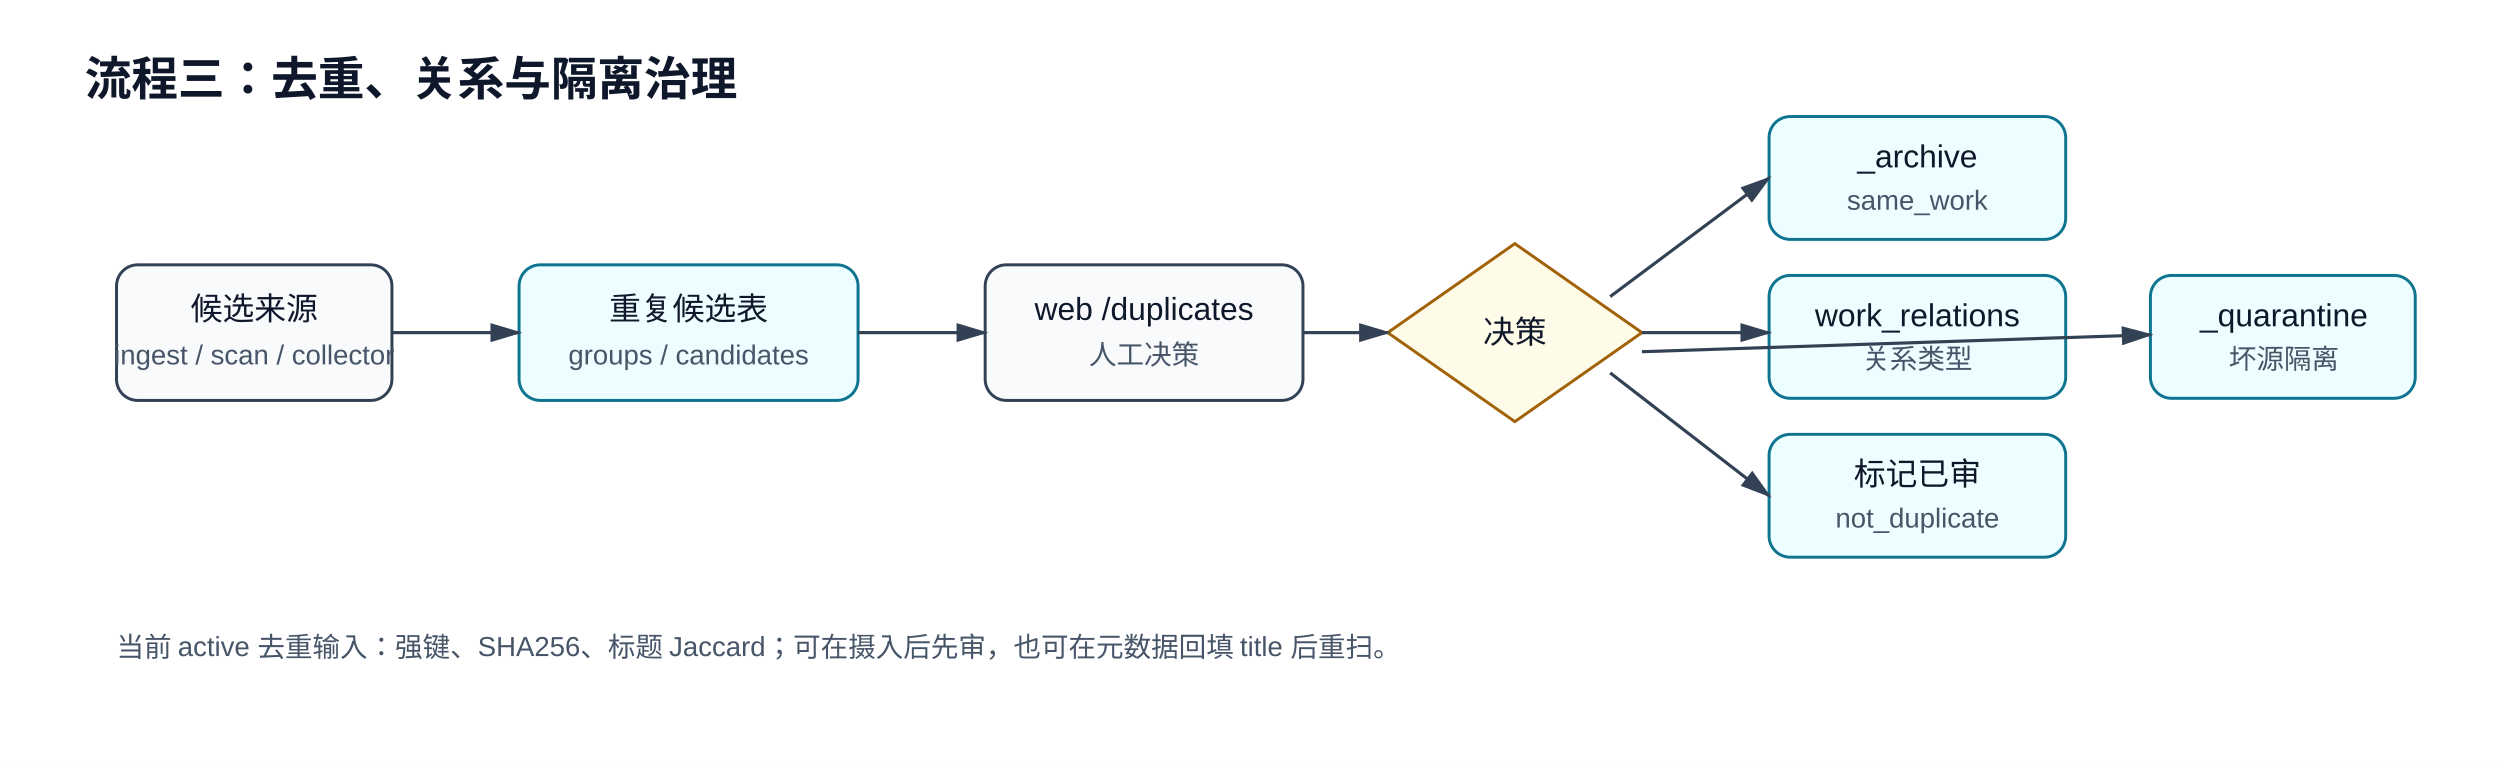
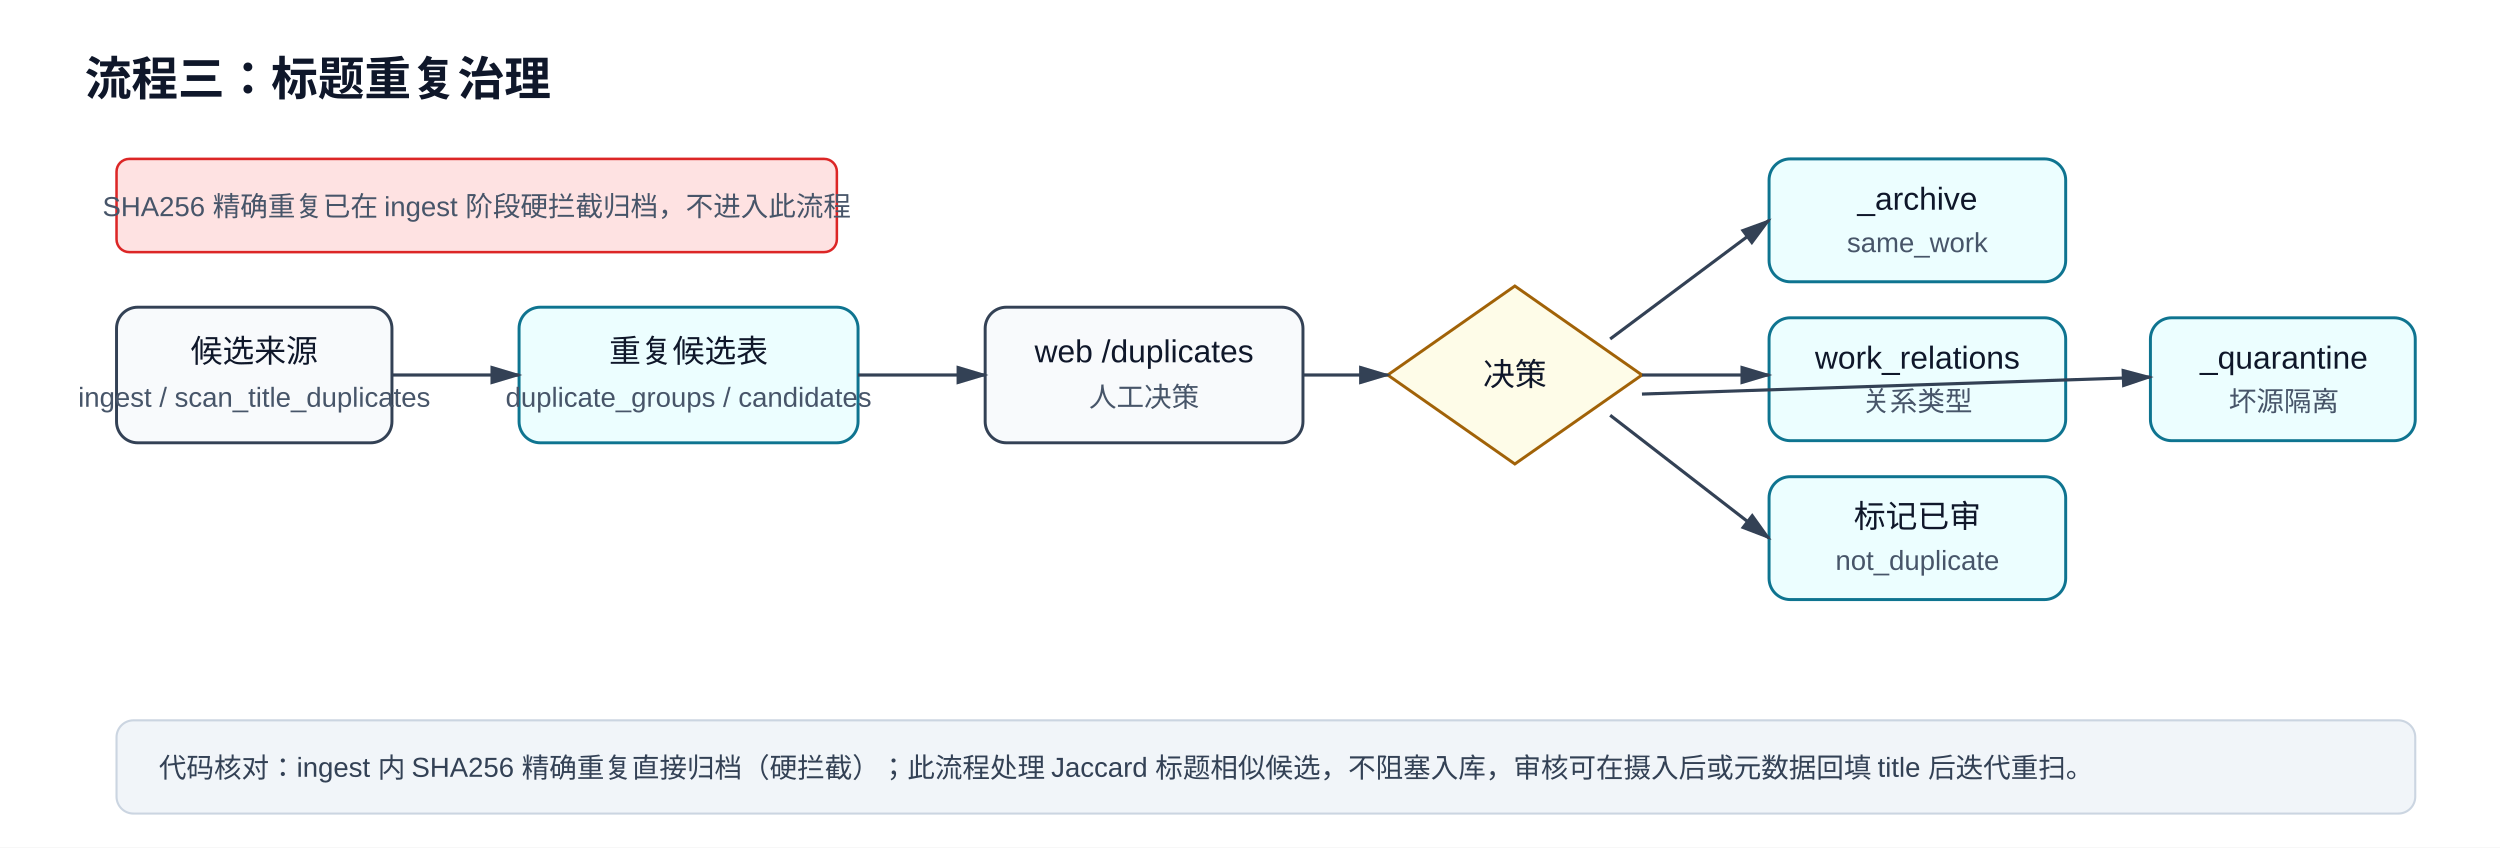
- <svg xmlns="http://www.w3.org/2000/svg" width="1180" height="360" viewBox="0 0 1180 360" role="img" aria-labelledby="title">
+ <svg xmlns="http://www.w3.org/2000/svg" width="1180" height="400" viewBox="0 0 1180 400" role="img" aria-labelledby="title">
  <defs>
    <marker id="arrow" markerWidth="10" markerHeight="10" refX="9" refY="3" orient="auto">
      <path d="M0,0 L10,3 L0,6 Z" fill="#334155" />
    </marker>
-     <style>.box{fill:#f8fafc;stroke:#334155;stroke-width:1.4;rx:10}.store{fill:#ecfeff;stroke:#0e7490;stroke-width:1.4;rx:10}.decision{fill:#fefce8;stroke:#a16207;stroke-width:1.4}.text{font:15px "Microsoft YaHei",Arial,sans-serif;fill:#0f172a}.title{font:700 22px "Microsoft YaHei",Arial,sans-serif;fill:#0f172a}.small{font:13px "Microsoft YaHei",Arial,sans-serif;fill:#475569}.line{stroke:#334155;stroke-width:1.5;fill:none;marker-end:url(#arrow)}</style>
+     <style>.box{fill:#f8fafc;stroke:#334155;stroke-width:1.4;rx:10}.store{fill:#ecfeff;stroke:#0e7490;stroke-width:1.4;rx:10}.decision{fill:#fefce8;stroke:#a16207;stroke-width:1.4}.text{font:15px "Microsoft YaHei",Arial,sans-serif;fill:#0f172a}.title{font:700 22px "Microsoft YaHei",Arial,sans-serif;fill:#0f172a}.small{font:13px "Microsoft YaHei",Arial,sans-serif;fill:#475569}.note{font:13px "Microsoft YaHei",Arial,sans-serif;fill:#334155}.line{stroke:#334155;stroke-width:1.5;fill:none;marker-end:url(#arrow)}.warn{fill:#fee2e2;stroke:#dc2626;stroke-width:1.2;rx:6}</style>
  </defs>
-   <rect width="1180" height="360" fill="#fff" />
-   <text x="40" y="45" class="title">流程三：去重、关系与隔离治理</text>
-   <rect x="55" y="125" width="130" height="64" class="box" />
-   <text x="120" y="151" text-anchor="middle" class="text">候选来源</text>
-   <text x="120" y="172" text-anchor="middle" class="small">ingest / scan / collector</text>
-   <rect x="245" y="125" width="160" height="64" class="store" />
-   <text x="325" y="151" text-anchor="middle" class="text">重复候选表</text>
-   <text x="325" y="172" text-anchor="middle" class="small">groups / candidates</text>
-   <rect x="465" y="125" width="150" height="64" class="box" />
-   <text x="540" y="151" text-anchor="middle" class="text">web /duplicates</text>
-   <text x="540" y="172" text-anchor="middle" class="small">人工决策</text>
-   <polygon points="715,115 775,157 715,199 655,157" class="decision" />
-   <text x="715" y="162" text-anchor="middle" class="text">决策</text>
-   <rect x="835" y="55" width="140" height="58" class="store" />
-   <text x="905" y="79" text-anchor="middle" class="text">_archive</text>
-   <text x="905" y="99" text-anchor="middle" class="small">same_work</text>
-   <rect x="835" y="130" width="140" height="58" class="store" />
-   <text x="905" y="154" text-anchor="middle" class="text">work_relations</text>
-   <text x="905" y="174" text-anchor="middle" class="small">关系类型</text>
-   <rect x="835" y="205" width="140" height="58" class="store" />
-   <text x="905" y="229" text-anchor="middle" class="text">标记已审</text>
-   <text x="905" y="249" text-anchor="middle" class="small">not_duplicate</text>
-   <rect x="1015" y="130" width="125" height="58" class="store" />
-   <text x="1078" y="154" text-anchor="middle" class="text">_quarantine</text>
-   <text x="1078" y="174" text-anchor="middle" class="small">坏源隔离</text>
-   <line x1="185" y1="157" x2="245" y2="157" class="line" />
-   <line x1="405" y1="157" x2="465" y2="157" class="line" />
-   <line x1="615" y1="157" x2="655" y2="157" class="line" />
-   <line x1="760" y1="140" x2="835" y2="84" class="line" />
-   <line x1="775" y1="157" x2="835" y2="157" class="line" />
-   <line x1="760" y1="176" x2="835" y2="234" class="line" />
-   <line x1="775" y1="166" x2="1015" y2="158" class="line" />
-   <text x="55" y="310" class="small">当前 active 去重输入：强键、SHA256、标题 Jaccard；可在摄入后先审，也可在元数据回填 title 后重扫。</text>
+   <rect width="1180" height="400" fill="#fff" />
+   <text x="40" y="45" class="title">流程三：标题重复治理</text>
+   <rect x="55" y="75" width="340" height="44" class="warn" />
+   <text x="225" y="102" text-anchor="middle" class="small" fill="#dc2626">SHA256 精确重复已在 ingest 阶段硬拦截归档，不进入此流程</text>
+   <rect x="55" y="145" width="130" height="64" class="box" />
+   <text x="120" y="171" text-anchor="middle" class="text">候选来源</text>
+   <text x="120" y="192" text-anchor="middle" class="small">ingest / scan_title_duplicates</text>
+   <rect x="245" y="145" width="160" height="64" class="store" />
+   <text x="325" y="171" text-anchor="middle" class="text">重复候选表</text>
+   <text x="325" y="192" text-anchor="middle" class="small">duplicate_groups / candidates</text>
+   <rect x="465" y="145" width="150" height="64" class="box" />
+   <text x="540" y="171" text-anchor="middle" class="text">web /duplicates</text>
+   <text x="540" y="192" text-anchor="middle" class="small">人工决策</text>
+   <polygon points="715,135 775,177 715,219 655,177" class="decision" />
+   <text x="715" y="182" text-anchor="middle" class="text">决策</text>
+   <rect x="835" y="75" width="140" height="58" class="store" />
+   <text x="905" y="99" text-anchor="middle" class="text">_archive</text>
+   <text x="905" y="119" text-anchor="middle" class="small">same_work</text>
+   <rect x="835" y="150" width="140" height="58" class="store" />
+   <text x="905" y="174" text-anchor="middle" class="text">work_relations</text>
+   <text x="905" y="194" text-anchor="middle" class="small">关系类型</text>
+   <rect x="835" y="225" width="140" height="58" class="store" />
+   <text x="905" y="249" text-anchor="middle" class="text">标记已审</text>
+   <text x="905" y="269" text-anchor="middle" class="small">not_duplicate</text>
+   <rect x="1015" y="150" width="125" height="58" class="store" />
+   <text x="1078" y="174" text-anchor="middle" class="text">_quarantine</text>
+   <text x="1078" y="194" text-anchor="middle" class="small">坏源隔离</text>
+   <line x1="185" y1="177" x2="245" y2="177" class="line" />
+   <line x1="405" y1="177" x2="465" y2="177" class="line" />
+   <line x1="615" y1="177" x2="655" y2="177" class="line" />
+   <line x1="760" y1="160" x2="835" y2="104" class="line" />
+   <line x1="775" y1="177" x2="835" y2="177" class="line" />
+   <line x1="760" y1="196" x2="835" y2="254" class="line" />
+   <line x1="775" y1="186" x2="1015" y2="178" class="line" />
+   <rect x="55" y="340" width="1085" height="44" fill="#f1f5f9" stroke="#cbd5e1" rx="8" />
+   <text x="75" y="367" class="note">代码核对：ingest 内 SHA256 精确重复直接归档（硬拦截）；此流程处理 Jaccard 标题相似候选，不阻塞入库，审核可在摄入后或元数据回填 title 后迭代重扫。</text>
</svg>
